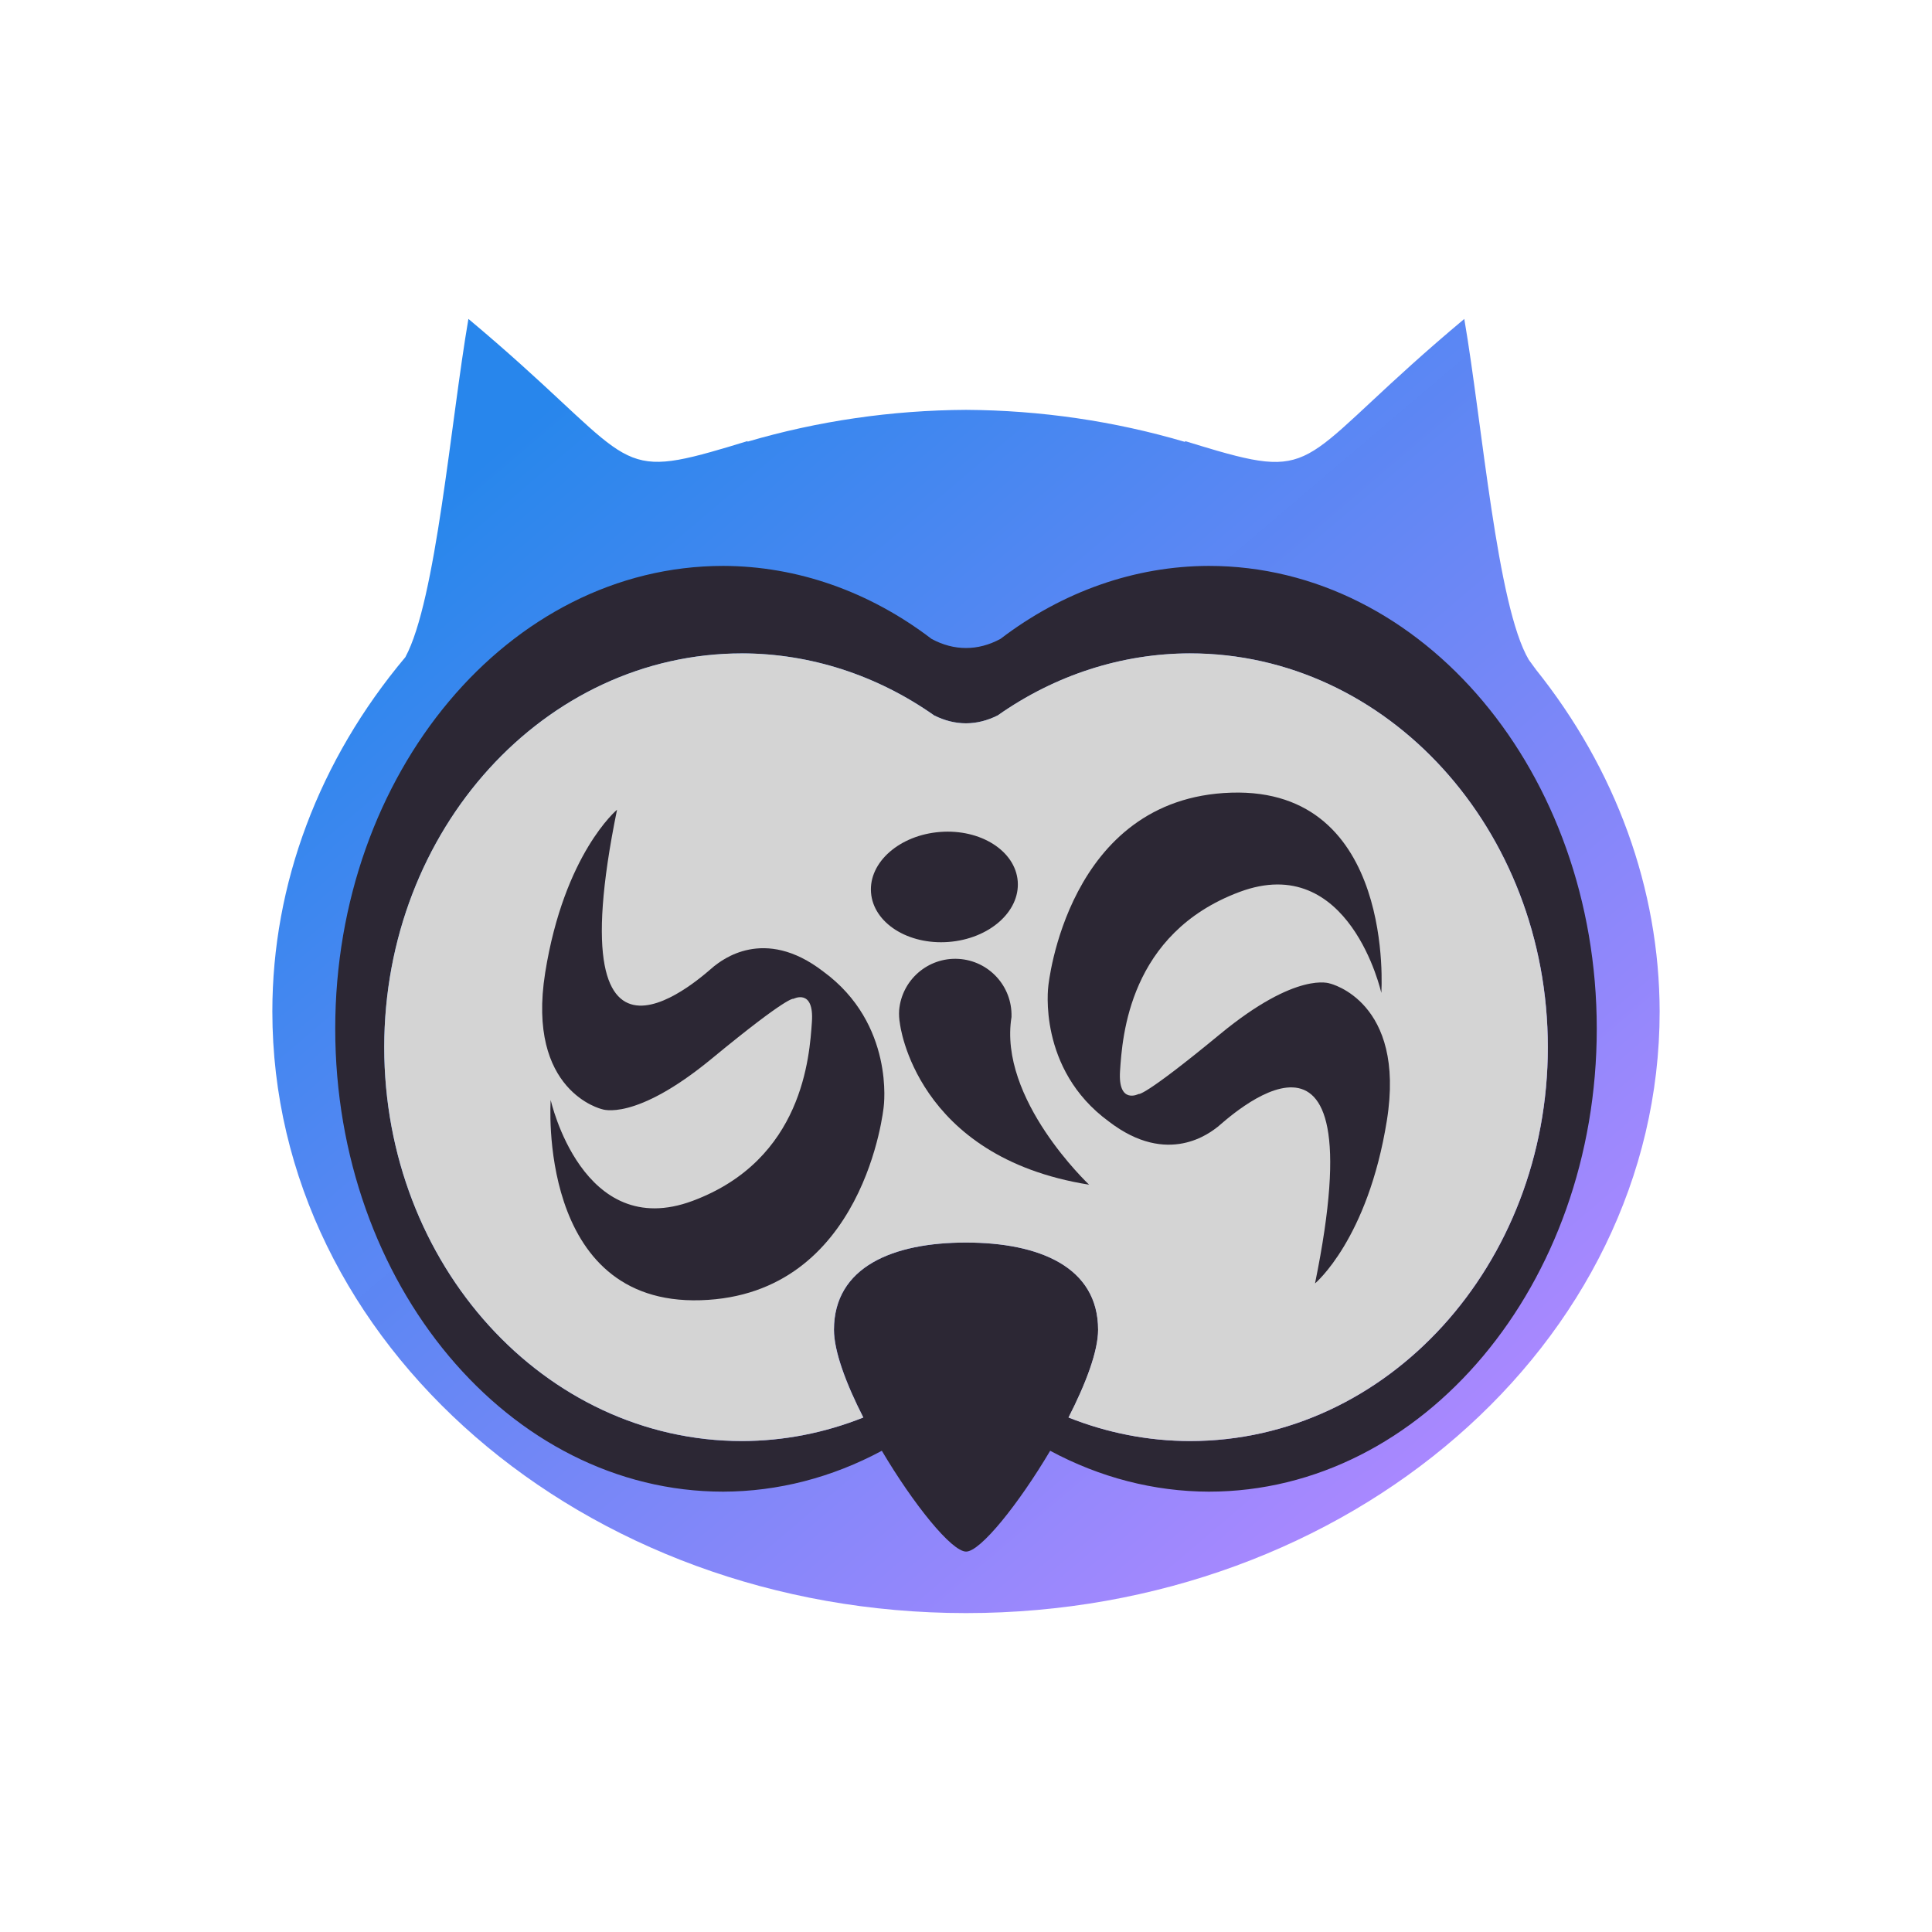
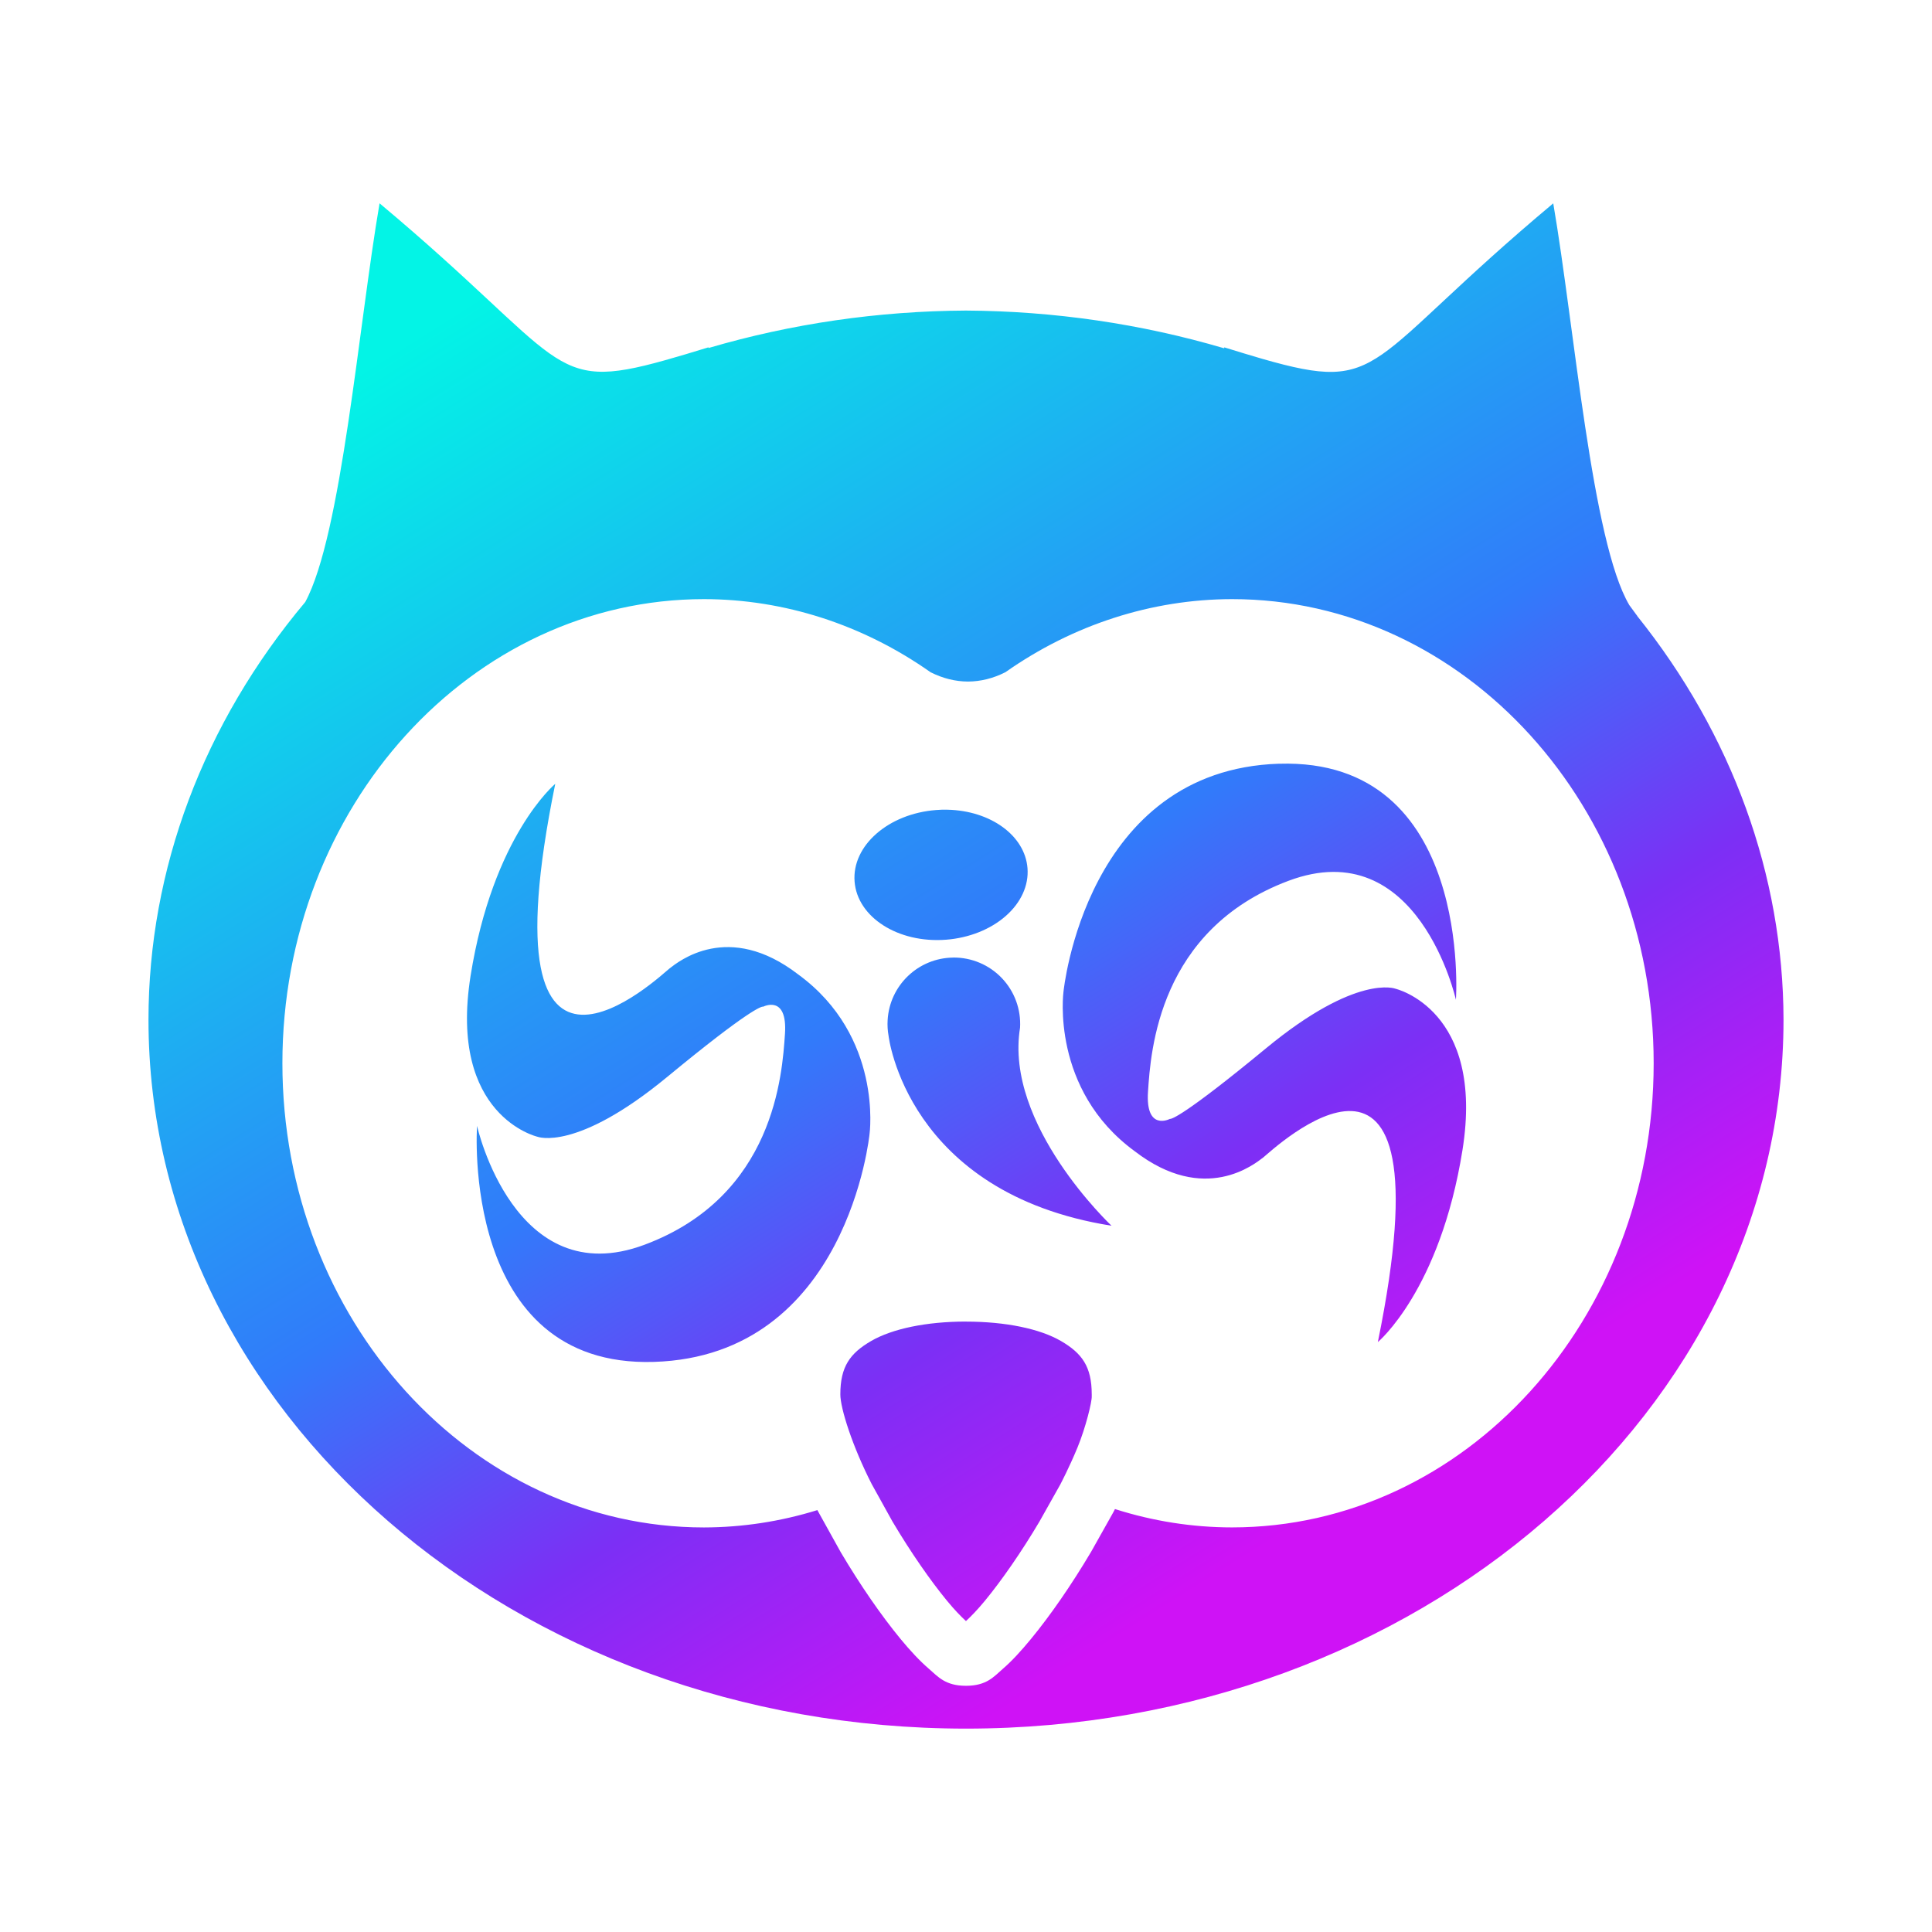
<svg xmlns="http://www.w3.org/2000/svg" xmlns:xlink="http://www.w3.org/1999/xlink" width="48" height="48" viewBox="0 0 48 48" version="1.1" id="svg26">
  <defs id="defs21">
    <radialGradient cx="0" cy="0" r="1" gradientUnits="userSpaceOnUse" gradientTransform="matrix(0,11,-11,0,12,1)" id="radialGradient2">
      <stop stop-color="#1D4775" id="stop1" />
      <stop offset="1" stop-color="#002A43" id="stop2" />
    </radialGradient>
    <linearGradient id="linear-gradient" x1="100.05" x2="100.05" y1="164.11" y2="3.23" gradientUnits="userSpaceOnUse">
      <stop offset="0" id="stop3" />
      <stop offset=".6" stop-color="#fff" id="stop4" />
      <stop offset=".66" stop-color="#fff" id="stop5" />
      <stop offset=".7" stop-color="#fafafa" id="stop6" />
      <stop offset=".74" stop-color="#ececec" id="stop7" />
      <stop offset=".78" stop-color="#d5d5d5" id="stop8" />
      <stop offset=".83" stop-color="#b4b4b4" id="stop9" />
      <stop offset=".88" stop-color="#8a8a8a" id="stop10" />
      <stop offset=".93" stop-color="#575757" id="stop11" />
      <stop offset=".98" stop-color="#1b1b1b" id="stop12" />
      <stop offset="1" id="stop13" />
    </linearGradient>
    <linearGradient x1="106.56" x2="195.62" y1="83.76" y2="83.76" gradientUnits="userSpaceOnUse" id="linearGradient15">
      <stop offset="0" id="stop14" />
      <stop offset="1" stop-color="#fff" id="stop15" />
    </linearGradient>
    <linearGradient x1="100.54" x2="100.54" y1="86.27" y2="5.83" gradientUnits="userSpaceOnUse" id="linearGradient17">
      <stop offset="0" stop-color="#fff" stop-opacity=".6" id="stop16" />
      <stop offset="1" stop-color="#fff" stop-opacity="0" id="stop17" />
    </linearGradient>
    <style id="style2">.cls-3{fill:#0d0e0e}</style>
    <radialGradient id="paint0_radial_313_57-5" cx="0" cy="0" r="1" gradientUnits="userSpaceOnUse" gradientTransform="matrix(0,11,-11,0,12,1)">
      <stop stop-color="#1D4775" id="stop18" />
      <stop offset="1" stop-color="#002A43" id="stop19" />
    </radialGradient>
    <linearGradient xlink:href="#linearGradient37" id="linearGradient38" x1="4.525" y1="30.605" x2="19.912" y2="48.942" gradientUnits="userSpaceOnUse" gradientTransform="matrix(1.984334,0,0,2.012723,-0.2460836,-56.05288)" />
    <linearGradient id="linearGradient37">
      <stop style="stop-color:#2082eb;stop-opacity:0.996;" offset="0" id="stop20" />
      <stop style="stop-color:#a884ff;stop-opacity:1;" offset="1" id="stop21" />
    </linearGradient>
+     <linearGradient xlink:href="#linearGradient1" id="linearGradient14" gradientUnits="userSpaceOnUse" gradientTransform="matrix(0.5101526,0,0,0.5101526,115.9493,-217.8725)" x1="-211.43" y1="446.257" x2="-173.199" y2="507.021" />
+     <linearGradient id="linearGradient1">
+       <stop style="stop-color:#03f4e6;stop-opacity:1" offset="0" id="stop7-3" />
+       <stop style="stop-color:#317bfa;stop-opacity:1" offset="0.545" id="stop13-6" />
+       <stop style="stop-color:#7c2ff5;stop-opacity:1" offset="0.765" id="stop14-7" />
+       <stop style="stop-color:#cf12f6;stop-opacity:1" offset="1" id="stop12-5" />
+     </linearGradient>
  </defs>
-   <g id="g2">
+   <g id="g1">
+     <path id="path10-3-2-7-6-5" style="fill:url(#linearGradient14);fill-opacity:1;stroke-width:0.855" d="M 9.43,5.052 C 8.909,8.089 8.484,13.295 7.584,14.957 5.053,17.97 3.689,21.603 3.689,25.331 c -3.532e-4,9.729 9.093,17.616 20.311,17.616 11.218,0 20.311,-7.887 20.311,-17.616 -0.007,-3.586 -1.276,-7.084 -3.636,-10.028 h 0.003 c -0.01,-0.011 -0.018,-0.025 -0.028,-0.037 -0.056,-0.078 -0.113,-0.155 -0.17,-0.232 C 39.549,13.463 39.12,8.138 38.59,5.052 33.852,9.018 34.416,9.791 31.364,8.916 31.082,8.835 30.769,8.738 30.417,8.63 l -0.003,0.023 C 28.348,8.044 26.182,7.728 24,7.716 c -2.176,0.011 -4.336,0.325 -6.397,0.93 v -0.017 c -0.405,0.125 -0.759,0.231 -1.074,0.319 -2.91,0.817 -2.428,0.013 -7.099,-3.897 z m 8.062,9.833 c 1.994,0.003 3.947,0.633 5.627,1.816 0.303,0.153 0.616,0.231 0.93,0.232 0.314,-0.001 0.627,-0.079 0.93,-0.232 1.681,-1.182 3.633,-1.812 5.627,-1.816 5.786,-3.84e-4 10.478,5.161 10.479,11.53 7e-5,6.37 -4.692,11.534 -10.479,11.533 -0.983,-0.001 -1.961,-0.155 -2.905,-0.456 -0.024,0.046 -0.037,0.072 -0.037,0.072 -0.002,0.006 -0.005,0.011 -0.009,0.017 l -0.545,0.97 c -0.002,0.005 -0.005,0.01 -0.009,0.015 -0.481,0.811 -1.007,1.571 -1.488,2.155 -0.241,0.292 -0.466,0.54 -0.695,0.738 -0.228,0.198 -0.403,0.424 -0.92,0.424 -0.512,2.88e-4 -0.692,-0.225 -0.922,-0.424 -0.23,-0.199 -0.459,-0.445 -0.7,-0.737 -0.482,-0.584 -1.007,-1.346 -1.487,-2.156 -0.003,-0.006 -0.007,-0.012 -0.01,-0.018 l -0.541,-0.974 c -0.004,-0.008 -0.009,-0.015 -0.013,-0.023 -0.006,-0.011 -0.011,-0.023 -0.017,-0.033 -0.918,0.284 -1.866,0.429 -2.819,0.431 C 11.706,37.947 7.016,32.784 7.016,26.415 7.018,20.048 11.707,14.887 17.492,14.885 Z m 14.288,4.089 c -4.817,0.152 -5.358,5.666 -5.358,5.666 0,0 -0.328,2.428 1.77,3.962 1.74,1.34 2.984,0.313 3.194,0.154 0.209,-0.16 4.691,-4.441 2.846,4.588 0,0 1.545,-1.285 2.103,-4.772 0.557,-3.487 -1.664,-4.007 -1.664,-4.007 0,0 -0.959,-0.384 -3.22,1.482 -2.049,1.69 -2.345,1.755 -2.382,1.752 h -0.002 -0.002 c 0,0 -0.61,0.318 -0.543,-0.68 0.067,-0.998 0.259,-4.021 3.489,-5.235 3.23,-1.214 4.161,2.955 4.161,2.955 0,0 0.425,-6.016 -4.393,-5.864 z m -17.986,0.501 c 0,0 -1.548,1.287 -2.103,4.772 -0.555,3.485 1.662,3.995 1.662,3.995 0,0 0.959,0.382 3.22,-1.483 2.049,-1.69 2.344,-1.752 2.382,-1.749 h 0.002 0.002 v 0.002 c 0,0 0.611,-0.317 0.543,0.678 -0.068,0.995 -0.26,4.031 -3.491,5.236 -3.231,1.206 -4.159,-2.953 -4.159,-2.953 0,0 -0.423,6.012 4.395,5.863 4.817,-0.15 5.357,-5.666 5.357,-5.666 0,0 0.334,-2.424 -1.772,-3.96 -1.74,-1.34 -2.982,-0.313 -3.194,-0.152 -0.211,0.161 -4.687,4.44 -2.843,-4.583 z m 9.744,0.641 a 1.615,2.154 85.603 0 0 -0.282,0.009 1.615,2.154 85.603 0 0 -2.024,1.776 1.615,2.154 85.603 0 0 2.272,1.446 1.615,2.154 85.603 0 0 2.024,-1.777 1.615,2.154 85.603 0 0 -1.989,-1.453 z m 0.144,3.675 a 1.648,1.648 0 0 0 -1.629,1.553 1.631,1.631 0 0 0 0.023,0.389 c 0,0 0.441,3.909 5.539,4.72 2.61e-4,-0.002 -2.667,-2.504 -2.272,-4.919 a 1.648,1.648 0 0 0 -1.662,-1.744 z m 0.316,9.043 c -0.984,-7.7e-5 -1.834,0.18 -2.357,0.484 -0.523,0.305 -0.763,0.635 -0.763,1.325 -2.67e-4,0.347 0.3,1.291 0.78,2.23 l 0.518,0.934 v 0.002 l 0.002,0.002 h 0.002 v 0.002 c 0.444,0.749 0.939,1.461 1.351,1.961 0.185,0.224 0.342,0.386 0.468,0.501 0.125,-0.115 0.283,-0.277 0.468,-0.501 0.414,-0.502 0.911,-1.216 1.356,-1.968 l 0.528,-0.939 v -0.002 c 3.84e-4,-0.001 0.213,-0.403 0.419,-0.902 0.206,-0.5 0.362,-1.146 0.354,-1.273 -3.84e-4,-0.016 -3.84e-4,-0.031 0,-0.047 -2.84e-4,-0.689 -0.24,-1.02 -0.763,-1.325 -0.523,-0.305 -1.374,-0.482 -2.358,-0.483 h -0.002 -0.002 z" />
    <rect style="opacity:0;fill:#8abc63;stroke-width:3.78;stroke-miterlimit:2" id="rect1" width="48" height="48" x="0" y="0" />
-     <g id="g1" transform="matrix(0.7256205,0,0,0.7256205,6.585108,6.585108)">
-       <path style="display:inline;fill:url(#linearGradient38);fill-opacity:0.969;stroke-width:1.992" d="M 6.963,1.844 C 6.353,5.395 5.856,11.482 4.804,13.425 A 23.75,20.599 0 0 0 0.25,25.557 23.75,20.599 0 0 0 24,46.156 23.75,20.599 0 0 0 47.75,25.557 23.75,20.599 0 0 0 43.498,13.83 h 0.004 C 43.49,13.818 43.48,13.801 43.468,13.787 a 23.75,20.599 0 0 0 -0.198,-0.271 c -1.088,-1.837 -1.59,-8.064 -2.209,-11.671 -5.54,4.638 -4.881,5.541 -8.449,4.517 -0.331,-0.095 -0.697,-0.208 -1.108,-0.334 l -0.004,0.028 A 23.75,20.599 0 0 0 24,4.958 23.75,20.599 0 0 0 16.52,6.047 V 6.027 C 16.046,6.173 15.633,6.297 15.264,6.4 11.862,7.356 12.425,6.417 6.963,1.844 Z" id="path21" />
-       <path style="display:inline;fill:#2c2734;fill-opacity:1;stroke-width:2.044" d="M 15.687,10.301 A 13.284,15.849 0 0 0 2.403,26.147 13.284,15.849 0 0 0 15.687,41.998 13.284,15.849 0 0 0 21.118,40.598 c 1.081,1.826 2.387,3.452 2.886,3.452 0.489,-4e-6 1.795,-1.625 2.878,-3.452 a 13.284,15.849 0 0 0 5.431,1.4 A 13.284,15.849 0 0 0 45.597,26.147 13.284,15.849 0 0 0 32.312,10.301 13.284,15.849 0 0 0 25.18,12.8 4.54,9.147 0 0 1 24,13.112 4.54,9.147 0 0 1 22.82,12.8 13.284,15.849 0 0 0 15.687,10.301 Z m 0.645,2.997 A 12.253,13.486 0 0 1 22.911,15.421 4.188,7.783 0 0 0 24,15.69 a 4.188,7.783 0 0 0 1.089,-0.269 12.253,13.486 0 0 1 6.579,-2.123 12.253,13.486 0 0 1 12.255,13.482 12.253,13.486 0 0 1 -12.255,13.486 12.253,13.486 0 0 1 -4.156,-0.807 c 0.59,-1.152 1.014,-2.269 1.013,-3.005 -9.06e-4,-2.157 -2.025,-2.984 -4.52,-2.985 -2.497,-0.001 -4.523,0.826 -4.524,2.985 -5.46e-4,0.736 0.416,1.853 1.005,3.005 A 12.253,13.486 0 0 1 16.333,40.266 12.253,13.486 0 0 1 4.082,26.78 12.253,13.486 0 0 1 16.333,13.298 Z" id="path22" />
-       <path style="display:inline;fill:#d4d4d4;fill-opacity:1;stroke-width:1.975" d="M 16.331,13.296 A 12.253,13.486 0 0 0 4.08,26.778 12.253,13.486 0 0 0 16.331,40.265 12.253,13.486 0 0 0 20.483,39.459 c -0.589,-1.152 -1.006,-2.267 -1.005,-3.003 9.05e-4,-2.159 2.027,-2.988 4.524,-2.987 2.496,7.82e-4 4.52,0.83 4.52,2.987 5.5e-4,0.736 -0.423,1.851 -1.013,3.003 a 12.253,13.486 0 0 0 4.156,0.806 12.253,13.486 0 0 0 12.255,-13.487 12.253,13.486 0 0 0 -12.255,-13.483 12.253,13.486 0 0 0 -6.579,2.124 4.188,7.783 0 0 1 -1.089,0.272 4.188,7.783 0 0 1 -1.089,-0.272 12.253,13.486 0 0 0 -6.579,-2.124 z" id="path23" />
-       <g transform="matrix(2.026667,0,0,2.026667,52.15563,-35.61729)" id="g26">
-         <path d="m -16.306,29.508 c -1.004,-0.773 -1.72,-0.181 -1.842,-0.088 -0.122,0.093 -2.705,2.563 -1.64,-2.644 0,0 -0.893,0.743 -1.214,2.754 -0.32,2.011 0.959,2.305 0.959,2.305 0,0 0.553,0.22 1.858,-0.856 1.305,-1.076 1.377,-1.008 1.377,-1.008 0,0 0.352,-0.183 0.312,0.392 -0.04,0.574 -0.149,2.325 -2.014,3.021 -1.864,0.696 -2.399,-1.704 -2.399,-1.704 0,0 -0.245,3.47 2.535,3.383 2.779,-0.086 3.091,-3.269 3.091,-3.269 0,0 0.192,-1.399 -1.023,-2.286" class="cls-3" style="display:inline;fill:#2c2734;fill-opacity:1;stroke-width:0.111" id="path24" />
-         <ellipse cx="-16.369" cy="26.905" class="cls-3" rx="1.243" ry="0.932" style="display:inline;fill:#2c2734;fill-opacity:1;stroke-width:0.111" transform="rotate(-4.397371)" id="ellipse24" />
-         <path d="m -13.124,30.273 a 0.951,0.951 0 0 0 -1.898,-0.11 0.941,0.941 0 0 0 0.013,0.225 c 0,0 0.254,2.255 3.196,2.723 1.48e-4,-0.001 -1.539,-1.445 -1.31,-2.838" class="cls-3" style="display:inline;fill:#2c2734;fill-opacity:1;stroke-width:0.111" id="path25" />
-         <path d="m -7.743,29.713 c 0,0 -0.553,-0.221 -1.858,0.855 -1.305,1.076 -1.376,1.011 -1.376,1.011 0,0 -0.352,0.184 -0.313,-0.392 0.039,-0.576 0.15,-2.32 2.014,-3.02 1.864,-0.7 2.4,1.704 2.4,1.704 0,0 0.245,-3.471 -2.535,-3.383 -2.78,0.087 -3.091,3.269 -3.091,3.269 0,0 -0.189,1.401 1.022,2.286 1.004,0.773 1.721,0.181 1.842,0.089 0.121,-0.092 2.707,-2.562 1.642,2.647 0,0 0.892,-0.742 1.214,-2.754 0.322,-2.012 -0.96,-2.312 -0.96,-2.312" class="cls-3" style="display:inline;fill:#2c2734;fill-opacity:1;stroke-width:0.111" id="path26" />
-       </g>
-     </g>
  </g>
</svg>
